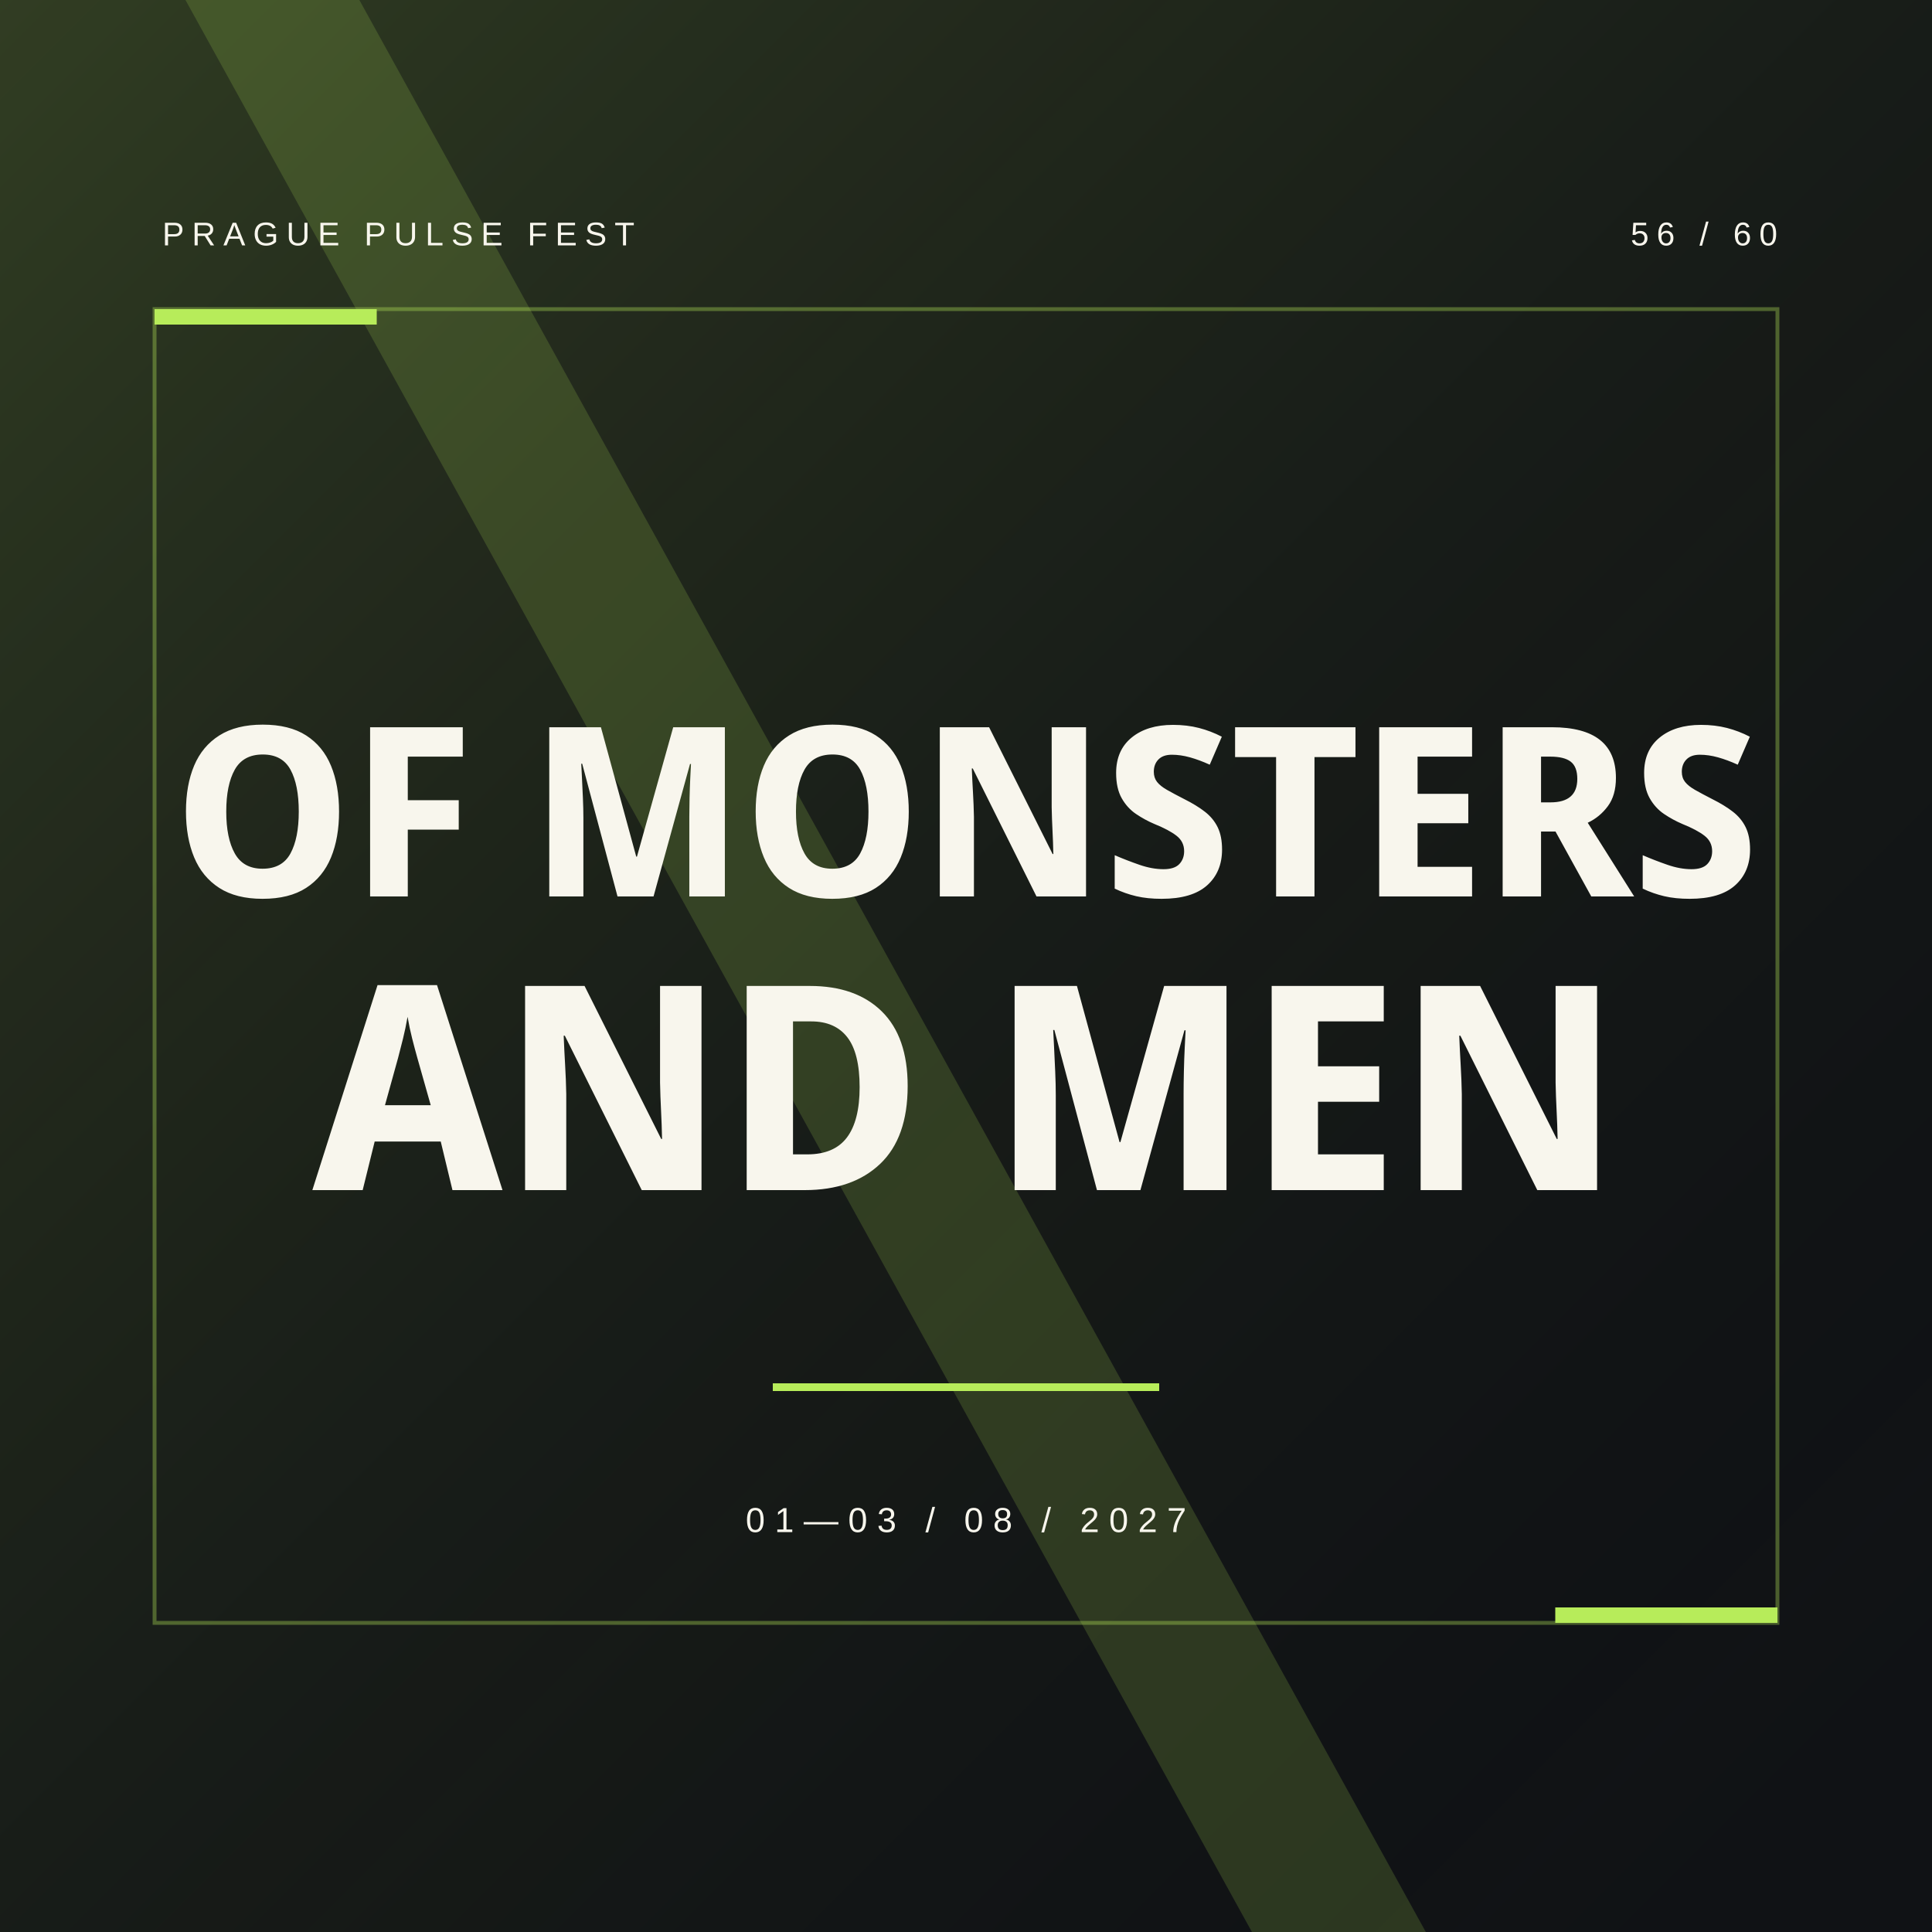
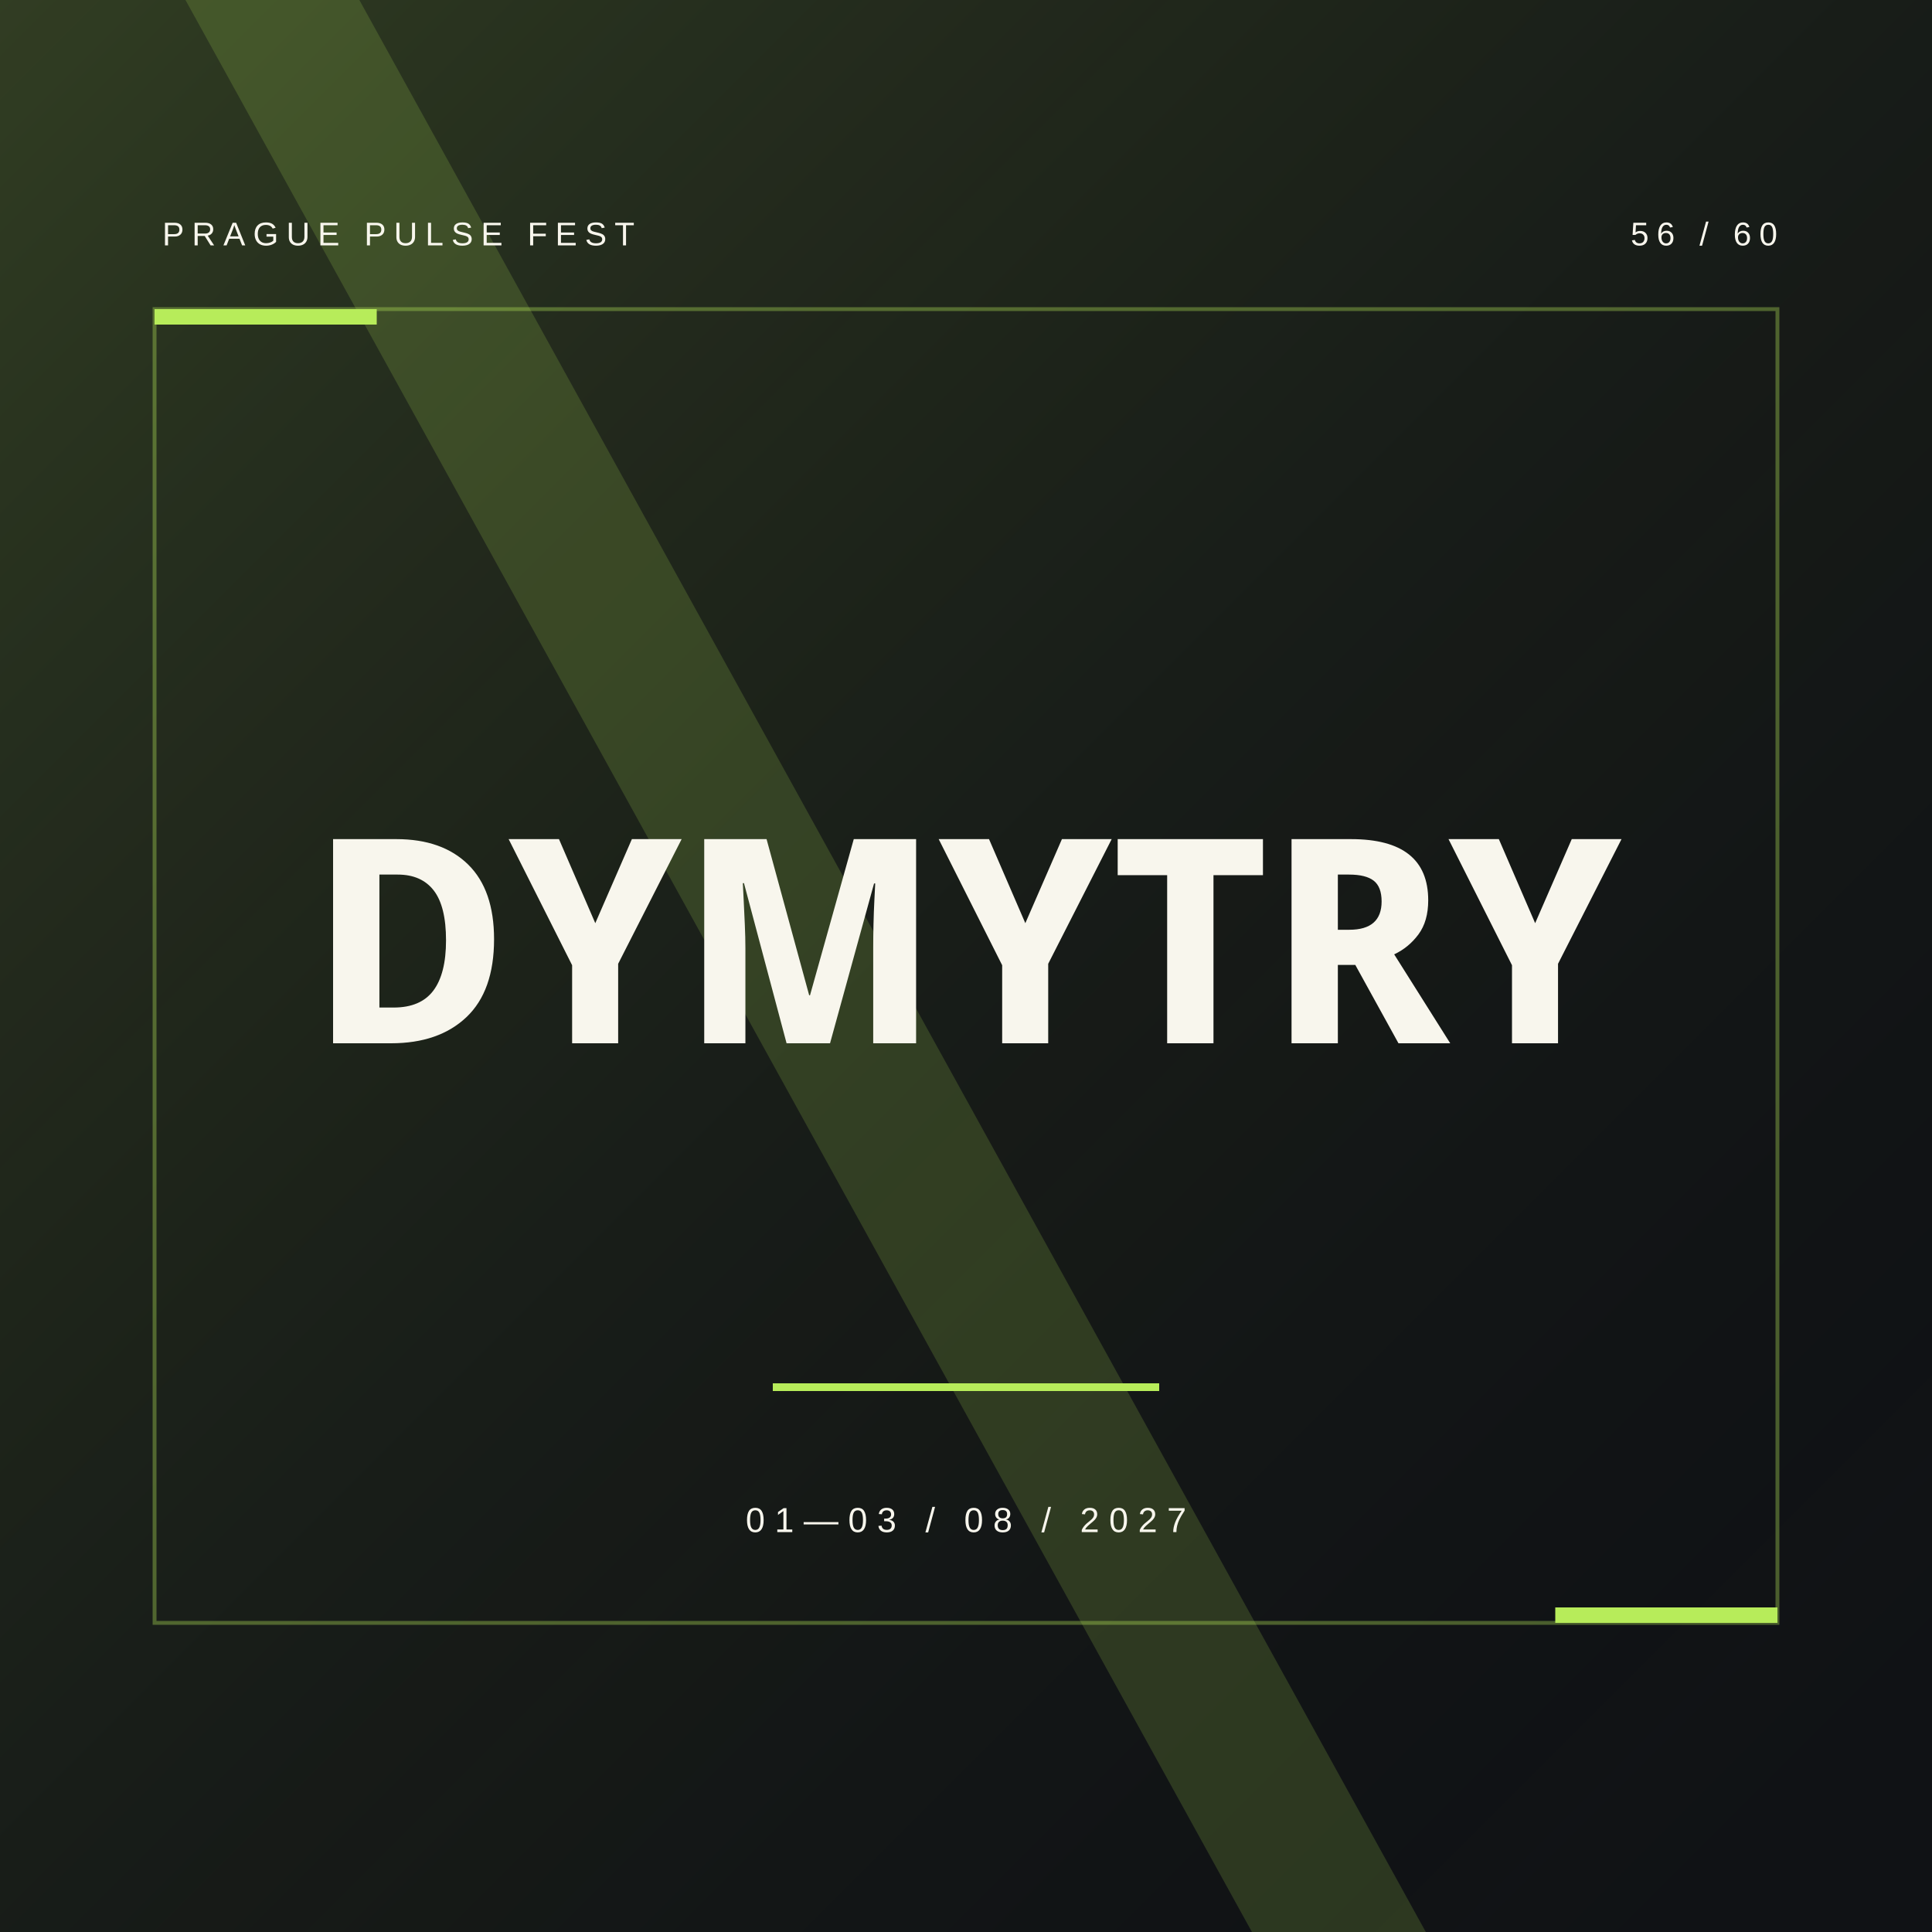
<svg xmlns="http://www.w3.org/2000/svg" width="1000" height="1000" viewBox="0 0 1000 1000" role="img" aria-labelledby="title desc">
  <defs>
    <linearGradient id="light" x1="0" y1="0" x2="1" y2="1">
      <stop stop-color="#b7ec5a" stop-opacity=".2" />
      <stop offset="1" stop-color="#080a0b" stop-opacity="0" />
    </linearGradient>
  </defs>
  <path fill="#101215" d="M0 0h1000v1000H0z" />
  <path fill="url(#light)" d="M0 0h1000v1000H0z" />
  <path fill="#b7ec5a" opacity=".17" d="M96 0h90L738 1000h-90z" />
  <path fill="none" stroke="#b7ec5a" stroke-width="2" opacity=".35" d="M80 160h840v680H80z" />
  <path fill="#b7ec5a" d="M80 160h115v8H80zM805 832h115v8H805z" />
  <g fill="#f8f6ed" font-family="Arial,sans-serif" font-size="17" letter-spacing="4">
    <text x="84" y="127">PRAGUE PULSE FEST</text>
    <text x="920" y="127" text-anchor="end">56 / 60</text>
  </g>
-   <path fill="#f8f6ed" d="M175.496 420.087Q175.496 433.702 171.325 443.822Q167.155 453.942 158.446 459.584Q149.737 465.227 135.876 465.227Q122.26 465.227 113.49 459.584Q104.72 453.942 100.488 443.761Q96.256 433.58 96.256 419.964Q96.256 406.349 100.488 396.29Q104.72 386.232 113.551 380.651Q122.383 375.07 135.999 375.07Q149.737 375.07 158.446 380.651Q167.155 386.232 171.325 396.352Q175.496 406.471 175.496 420.087ZM117.108 420.087Q117.108 433.825 121.524 441.737Q125.94 449.648 135.876 449.648Q146.057 449.648 150.35 441.737Q154.643 433.825 154.643 420.087Q154.643 406.226 150.35 398.375Q146.057 390.525 135.999 390.525Q125.94 390.525 121.524 398.375Q117.108 406.226 117.108 420.087ZM211.068 464.0H191.565V376.419H239.526V391.629H211.068V414.199H237.441V429.409H211.068ZM319.625 464.0 301.348 395.309H300.857Q300.98 397.762 301.225 402.669Q301.47 407.575 301.716 413.156Q301.961 418.737 301.961 423.276V464.0H284.298V376.419H311.038L329.315 443.393H329.683L348.45 376.419H375.191V464.0H356.791V422.54Q356.791 418.369 356.914 412.972Q357.037 407.575 357.282 402.73Q357.527 397.885 357.65 395.432H357.159L338.269 464.0ZM470.377 420.087Q470.377 433.702 466.206 443.822Q462.036 453.942 453.327 459.584Q444.618 465.227 430.757 465.227Q417.141 465.227 408.371 459.584Q399.601 453.942 395.369 443.761Q391.137 433.58 391.137 419.964Q391.137 406.349 395.369 396.29Q399.601 386.232 408.432 380.651Q417.264 375.07 430.88 375.07Q444.618 375.07 453.327 380.651Q462.036 386.232 466.206 396.352Q470.377 406.471 470.377 420.087ZM411.99 420.087Q411.99 433.825 416.405 441.737Q420.821 449.648 430.757 449.648Q440.938 449.648 445.231 441.737Q449.524 433.825 449.524 420.087Q449.524 406.226 445.231 398.375Q440.938 390.525 430.88 390.525Q420.821 390.525 416.405 398.375Q411.99 406.226 411.99 420.087ZM562.129 464.0H536.492L503.496 397.762H503.005Q503.251 404.018 503.619 410.274Q503.987 416.53 504.109 422.785V464.0H486.446V376.419H511.96L544.833 442.043H545.201Q545.079 435.91 544.772 429.9Q544.465 423.889 544.343 417.879V376.419H562.129ZM632.537 439.713Q632.537 451.366 624.748 458.296Q616.959 465.227 601.258 465.227Q593.898 465.227 588.133 463.877Q582.368 462.528 576.971 459.952V442.657Q583.227 445.355 589.789 447.625Q596.352 449.894 602.239 449.894Q607.882 449.894 610.396 447.257Q612.911 444.619 612.911 440.571Q612.911 435.665 608.986 432.598Q605.061 429.532 597.455 426.465Q592.549 424.38 588.01 421.313Q583.472 418.247 580.589 413.156Q577.707 408.066 577.707 400.093Q577.707 388.317 585.741 381.755Q593.776 375.192 607.146 375.192Q614.383 375.192 620.577 376.787Q626.772 378.381 632.414 381.325L626.159 395.8Q620.761 393.346 615.916 391.997Q611.071 390.648 606.533 390.648Q601.994 390.648 599.602 393.101Q597.21 395.554 597.21 399.479Q597.21 402.546 598.866 404.693Q600.522 406.839 604.079 408.863Q607.636 410.887 613.156 413.708Q619.289 416.775 623.644 420.148Q627.999 423.521 630.268 428.182Q632.537 432.844 632.537 439.713ZM680.375 464.0H660.504V391.874H639.283V376.419H701.596V391.874H680.375ZM761.946 464.0H713.862V376.419H761.946V391.629H733.734V410.887H759.984V426.097H733.734V448.667H761.946ZM803.283 376.419Q836.402 376.419 836.402 402.669Q836.402 411.623 832.232 417.266Q828.061 422.908 821.806 425.852L845.847 464.0H823.645L805.123 430.39H797.641V464.0H777.77V376.419ZM802.425 391.629H797.641V415.303H802.547Q816.408 415.303 816.408 403.159Q816.408 396.904 813.035 394.266Q809.662 391.629 802.425 391.629ZM905.829 439.713Q905.829 451.366 898.04 458.296Q890.251 465.227 874.55 465.227Q867.191 465.227 861.426 463.877Q855.66 462.528 850.263 459.952V442.657Q856.519 445.355 863.082 447.625Q869.644 449.894 875.532 449.894Q881.174 449.894 883.689 447.257Q886.203 444.619 886.203 440.571Q886.203 435.665 882.278 432.598Q878.353 429.532 870.748 426.465Q865.841 424.38 861.303 421.313Q856.764 418.247 853.882 413.156Q850.999 408.066 850.999 400.093Q850.999 388.317 859.034 381.755Q867.068 375.192 880.438 375.192Q887.675 375.192 893.87 376.787Q900.064 378.381 905.707 381.325L899.451 395.8Q894.054 393.346 889.209 391.997Q884.364 390.648 879.825 390.648Q875.286 390.648 872.895 393.101Q870.503 395.554 870.503 399.479Q870.503 402.546 872.159 404.693Q873.815 406.839 877.372 408.863Q880.929 410.887 886.449 413.708Q892.582 416.775 896.936 420.148Q901.291 423.521 903.56 428.182Q905.829 432.844 905.829 439.713Z" />
-   <path fill="#f8f6ed" d="M234.192 616.0 228.124 590.84H193.936L187.72 616.0H161.672L195.416 509.884H226.2L260.092 616.0ZM215.988 547.476Q214.656 542.74 213.324 537.486Q211.992 532.232 210.956 526.312Q209.92 532.232 208.588 537.634Q207.256 543.036 206.072 547.476L199.264 572.044H222.944ZM363.1 616.0H332.168L292.356 536.08H291.764Q292.06 543.628 292.504 551.176Q292.948 558.724 293.096 566.272V616.0H271.784V510.328H302.568L342.232 589.508H342.676Q342.528 582.108 342.158 574.856Q341.788 567.604 341.64 560.352V510.328H363.1ZM469.808 562.128Q469.808 588.916 455.526 602.458Q441.244 616.0 416.528 616.0H386.484V510.328H419.192Q443.02 510.328 456.414 523.5Q469.808 536.672 469.808 562.128ZM444.944 562.72Q444.944 545.108 438.58 536.894Q432.216 528.68 419.932 528.68H410.46V597.5H417.86Q431.772 597.5 438.358 588.768Q444.944 580.036 444.944 562.72ZM567.784 616.0 545.732 533.12H545.14Q545.288 536.08 545.584 542.0Q545.88 547.92 546.176 554.654Q546.472 561.388 546.472 566.864V616.0H525.16V510.328H557.424L579.476 591.136H579.92L602.564 510.328H634.828V616.0H612.628V565.976Q612.628 560.944 612.776 554.432Q612.924 547.92 613.22 542.074Q613.516 536.228 613.664 533.268H613.072L590.28 616.0ZM716.228 616.0H658.212V510.328H716.228V528.68H682.188V551.916H713.86V570.268H682.188V597.5H716.228ZM826.636 616.0H795.704L755.892 536.08H755.3Q755.596 543.628 756.04 551.176Q756.484 558.724 756.632 566.272V616.0H735.32V510.328H766.104L805.768 589.508H806.212Q806.064 582.108 805.694 574.856Q805.324 567.604 805.176 560.352V510.328H826.636Z" />
+   <path fill="#f8f6ed" d="M255.726 486.128Q255.726 512.916 241.444 526.458Q227.162 540.0 202.446 540.0H172.402V434.328H205.11Q228.938 434.328 242.332 447.5Q255.726 460.672 255.726 486.128ZM230.862 486.72Q230.862 469.108 224.498 460.894Q218.134 452.68 205.85 452.68H196.378V521.5H203.778Q217.69 521.5 224.276 512.768Q230.862 504.036 230.862 486.72ZM308.118 477.84 327.062 434.328H352.814L319.958 498.856V540.0H296.13V499.596L263.274 434.328H289.322ZM407.13 540.0 385.078 457.12H384.486Q384.634 460.08 384.93 466.0Q385.226 471.92 385.522 478.654Q385.818 485.388 385.818 490.864V540.0H364.506V434.328H396.77L418.822 515.136H419.266L441.91 434.328H474.174V540.0H451.974V489.976Q451.974 484.944 452.122 478.432Q452.27 471.92 452.566 466.074Q452.862 460.228 453.01 457.268H452.418L429.626 540.0ZM530.71 477.84 549.654 434.328H575.406L542.55 498.856V540.0H518.722V499.596L485.866 434.328H511.914ZM628.094 540.0H604.118V452.976H578.514V434.328H653.698V452.976H628.094ZM699.282 434.328Q739.242 434.328 739.242 466.0Q739.242 476.804 734.21 483.612Q729.178 490.42 721.63 493.972L750.638 540.0H723.85L701.502 499.448H692.474V540.0H668.498V434.328ZM698.246 452.68H692.474V481.244H698.394Q715.118 481.244 715.118 466.592Q715.118 459.044 711.048 455.862Q706.978 452.68 698.246 452.68ZM794.594 477.84 813.538 434.328H839.29L806.434 498.856V540.0H782.606V499.596L749.75 434.328H775.798Z" />
  <path stroke="#b7ec5a" stroke-width="4" d="M400 718h200" />
  <g font-family="Arial,sans-serif" font-size="18" letter-spacing="5" fill="#f8f6ed">
    <text x="500" y="793" text-anchor="middle">01—03 / 08 / 2027</text>
  </g>
</svg>
